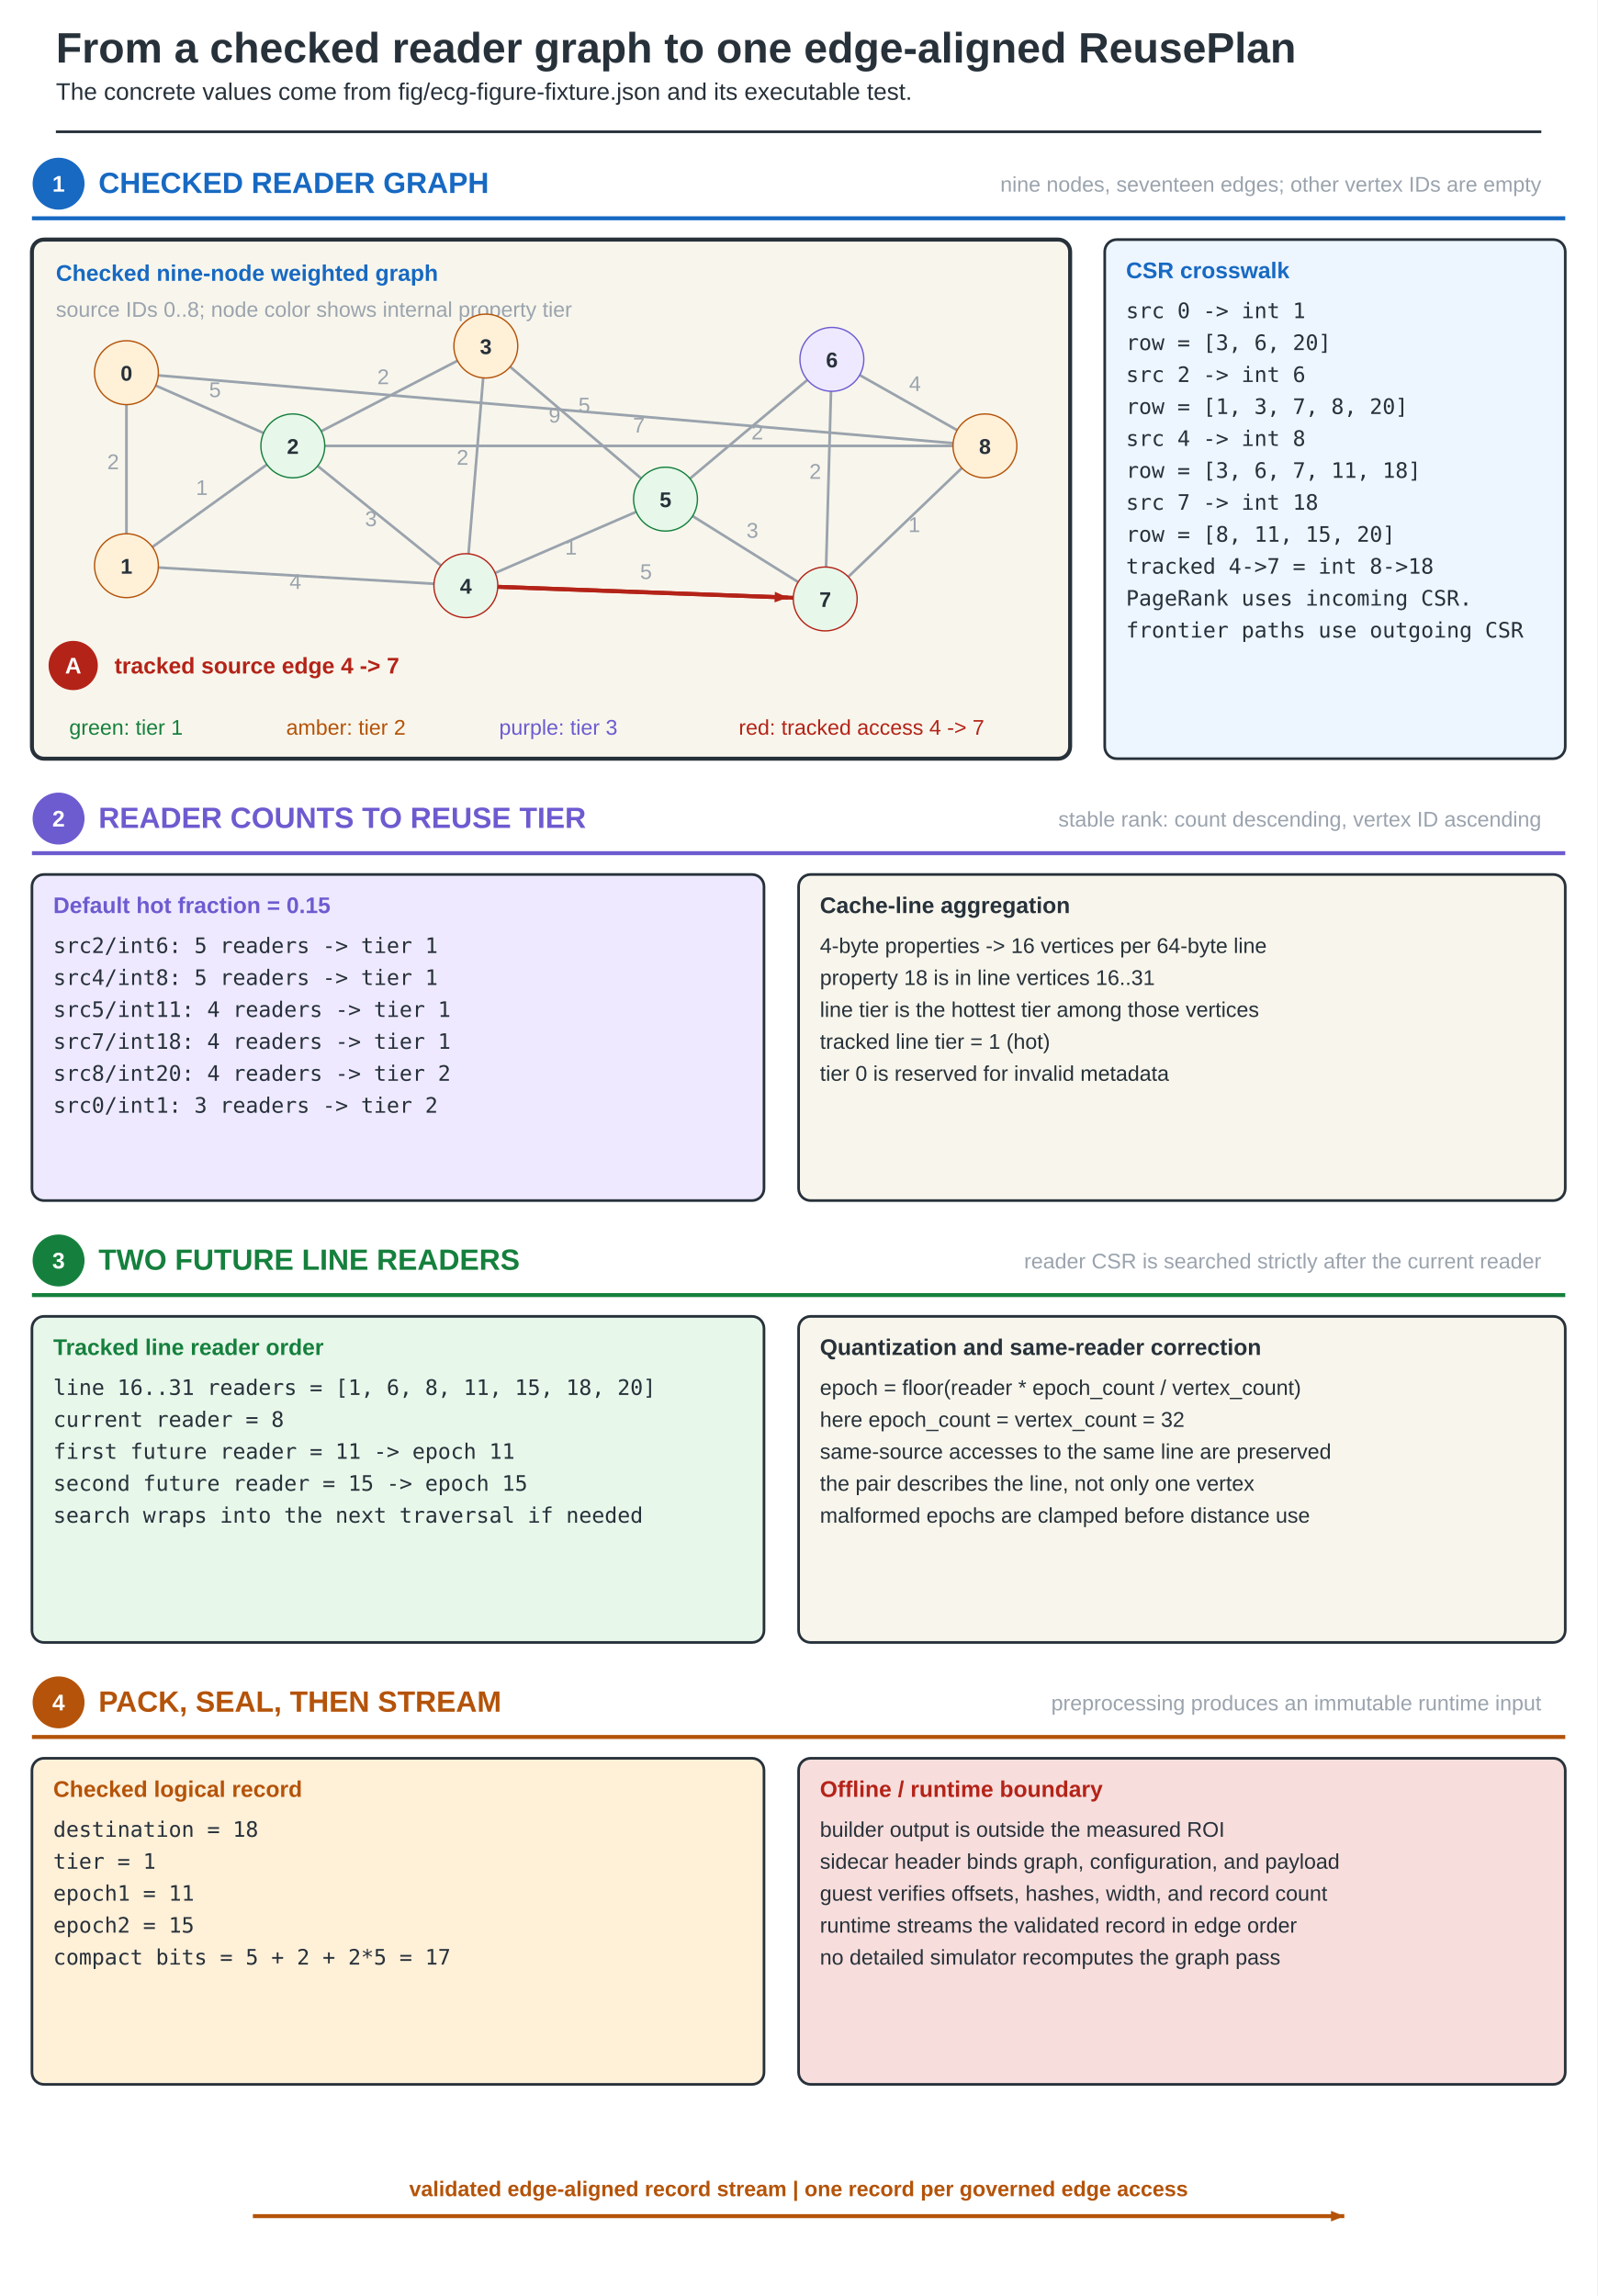
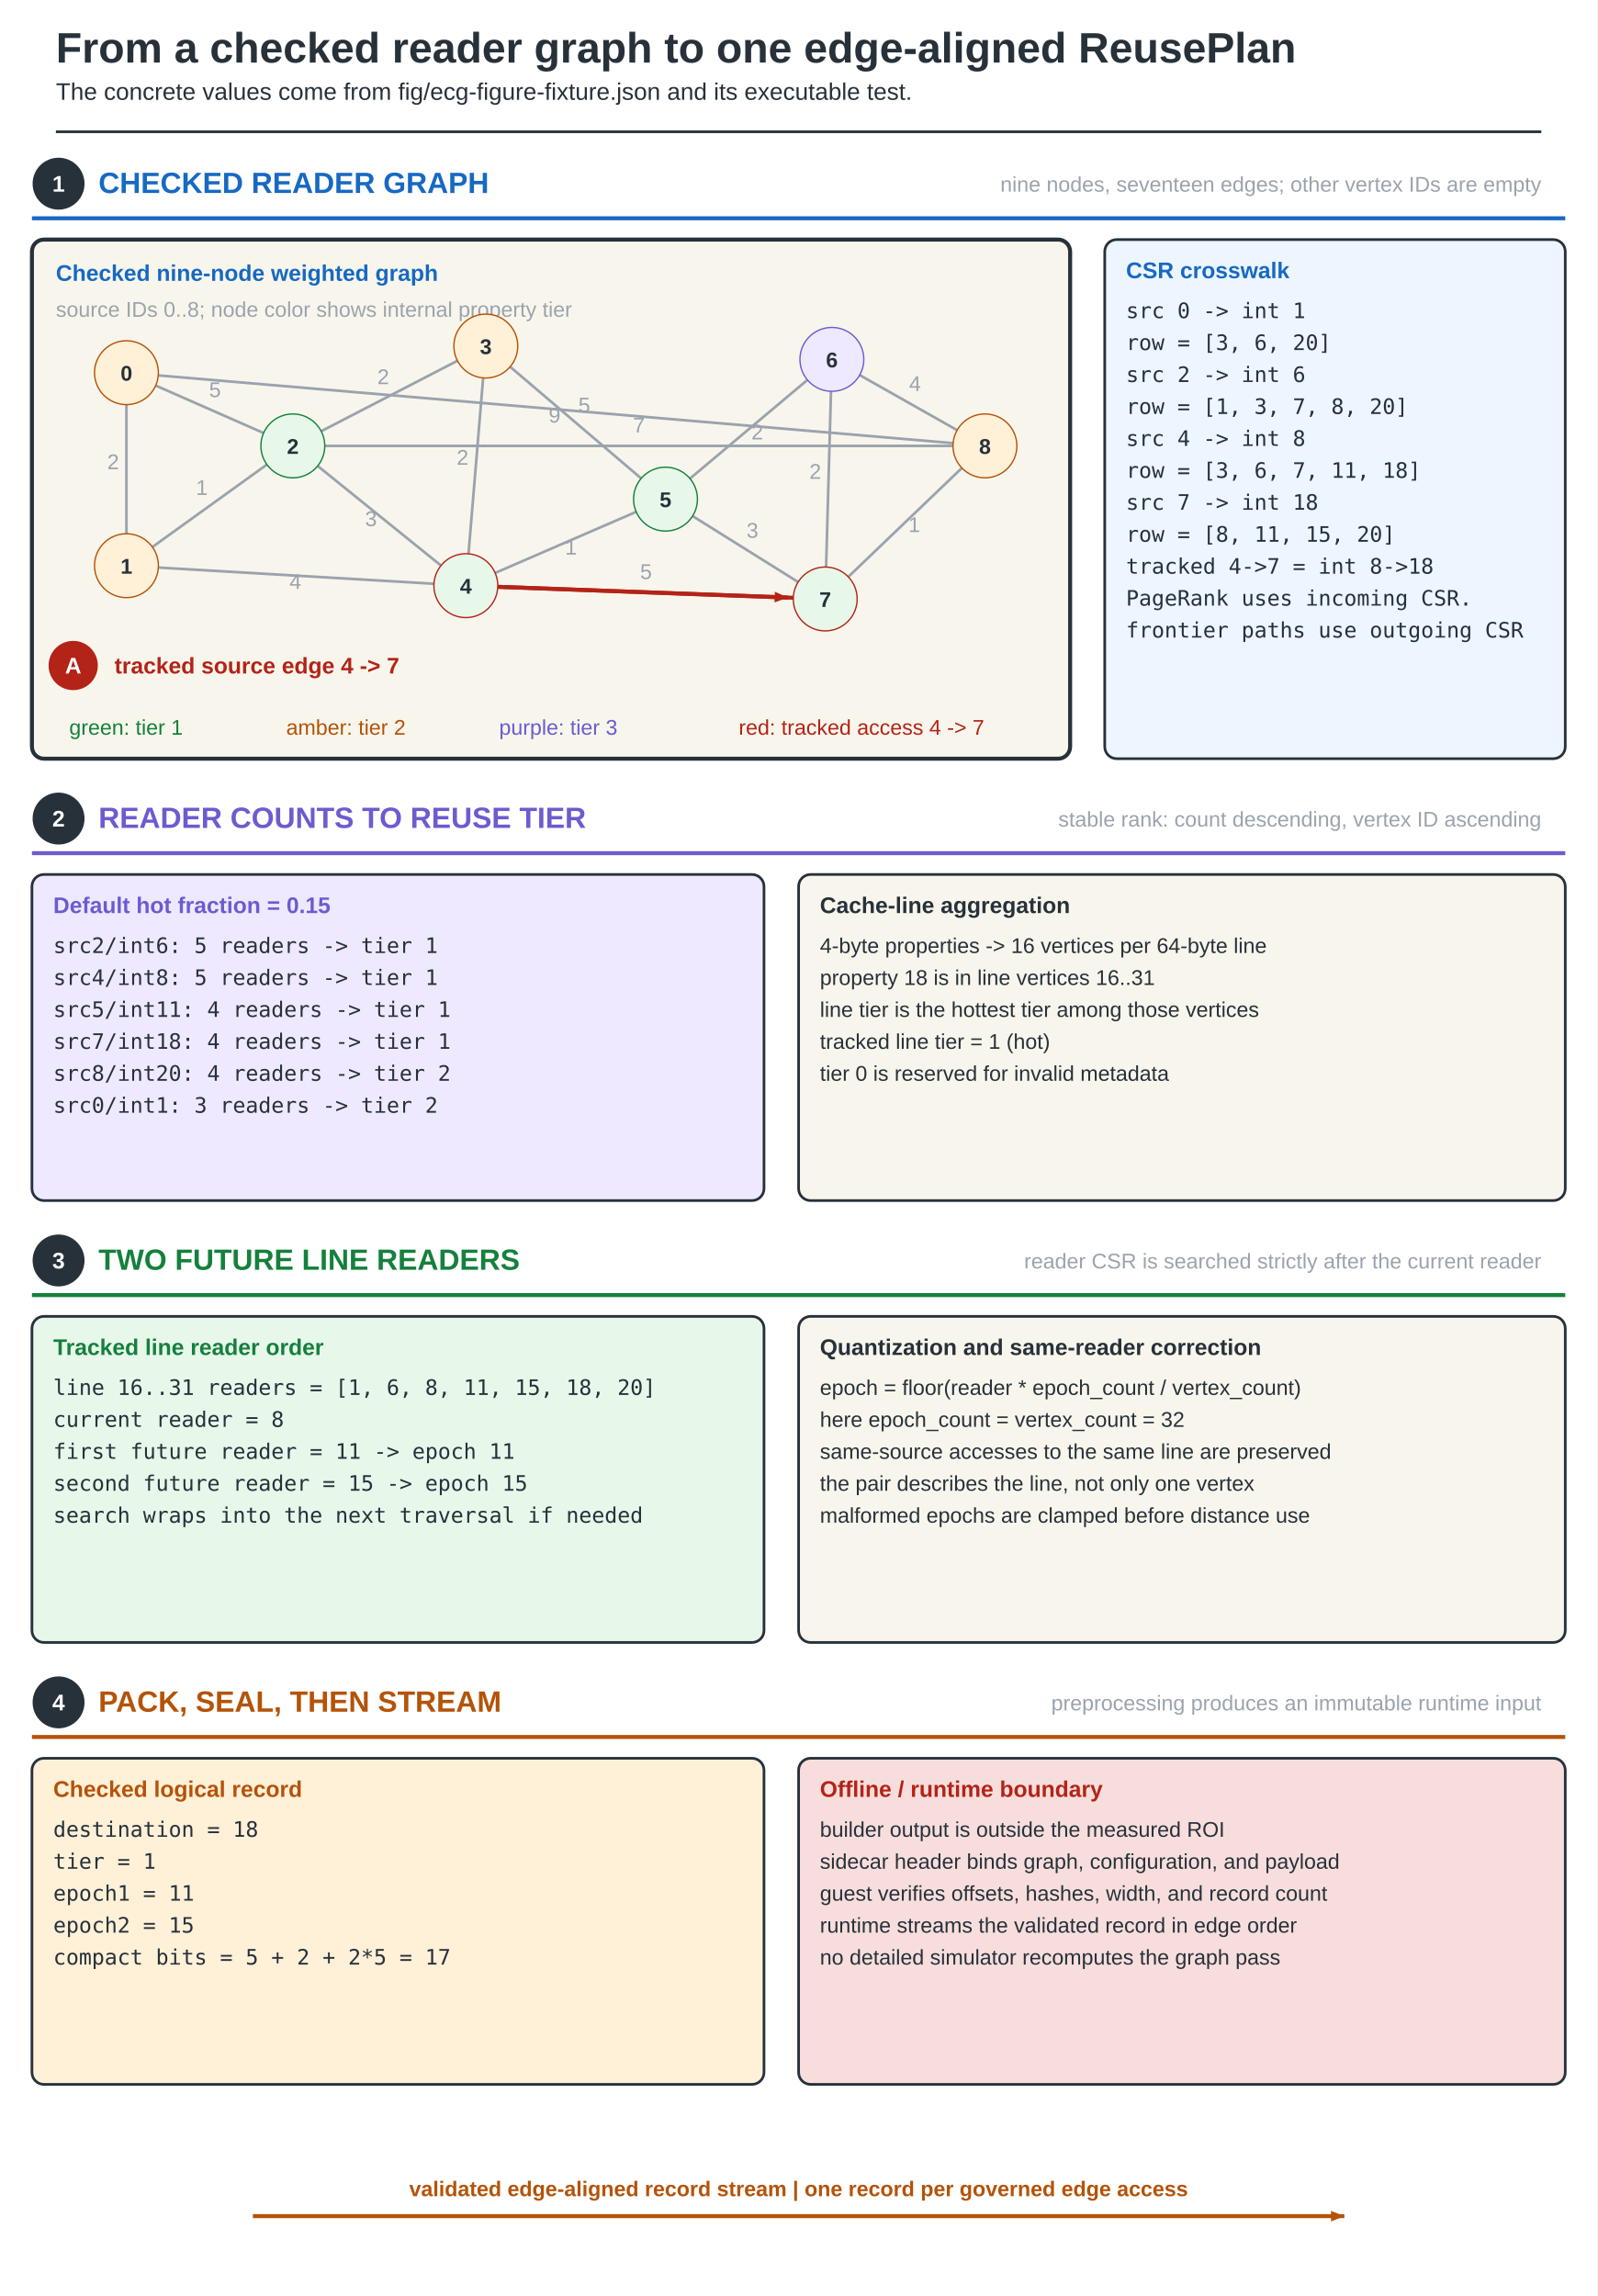
<svg xmlns="http://www.w3.org/2000/svg" width="1200" height="1725" viewBox="0 0 1200 1725" role="img" aria-labelledby="title desc" fill="#27313A" data-figure-schema="ecg-public/v1">
  <defs>
    <marker id="arrow-blue" viewBox="0 0 10 8" markerWidth="10" markerHeight="8" refX="10" refY="4" orient="auto" markerUnits="userSpaceOnUse">
      <path d="M0 0 L10 4 L0 8 Z" fill="#1769C2" />
    </marker>
    <marker id="arrow-green" viewBox="0 0 10 8" markerWidth="10" markerHeight="8" refX="10" refY="4" orient="auto" markerUnits="userSpaceOnUse">
      <path d="M0 0 L10 4 L0 8 Z" fill="#15803D" />
    </marker>
    <marker id="arrow-amber" viewBox="0 0 10 8" markerWidth="10" markerHeight="8" refX="10" refY="4" orient="auto" markerUnits="userSpaceOnUse">
      <path d="M0 0 L10 4 L0 8 Z" fill="#B45309" />
    </marker>
    <marker id="arrow-red" viewBox="0 0 10 8" markerWidth="10" markerHeight="8" refX="10" refY="4" orient="auto" markerUnits="userSpaceOnUse">
      <path d="M0 0 L10 4 L0 8 Z" fill="#B42318" />
    </marker>
    <marker id="arrow-purple" viewBox="0 0 10 8" markerWidth="10" markerHeight="8" refX="10" refY="4" orient="auto" markerUnits="userSpaceOnUse">
      <path d="M0 0 L10 4 L0 8 Z" fill="#6D5BD0" />
    </marker>
    <marker id="arrow-gray" viewBox="0 0 10 8" markerWidth="10" markerHeight="8" refX="10" refY="4" orient="auto" markerUnits="userSpaceOnUse">
      <path d="M0 0 L10 4 L0 8 Z" fill="#9AA3AD" />
    </marker>
    <marker id="arrow-ink" viewBox="0 0 10 8" markerWidth="10" markerHeight="8" refX="10" refY="4" orient="auto" markerUnits="userSpaceOnUse">
      <path d="M0 0 L10 4 L0 8 Z" fill="#27313A" />
    </marker>
    <style>
      :root { color-scheme: light dark; }
      @media (prefers-color-scheme: dark) {
        [fill="#FFFFFF"]{fill:#1E2327}[stroke="#FFFFFF"]{stroke:#1E2327}
        [fill="#F8F6EC"]{fill:#252A2E}[stroke="#F8F6EC"]{stroke:#252A2E}
        [fill="#EDF5FF"]{fill:#273846}[stroke="#EDF5FF"]{stroke:#273846}
        [fill="#E7F7EA"]{fill:#24382A}[stroke="#E7F7EA"]{stroke:#24382A}
        [fill="#FFF0D8"]{fill:#3B3122}[stroke="#FFF0D8"]{stroke:#3B3122}
        [fill="#F7DEDC"]{fill:#3D292A}[stroke="#F7DEDC"]{stroke:#3D292A}
        [fill="#EEE9FF"]{fill:#302C3C}[stroke="#EEE9FF"]{stroke:#302C3C}
        [fill="#27313A"]{fill:#ECE7DD}[stroke="#27313A"]{stroke:#ECE7DD}
        [fill="#9AA3AD"]{fill:#747D86}[stroke="#9AA3AD"]{stroke:#747D86}
        [fill="#1769C2"]{fill:#63A8FF}[stroke="#1769C2"]{stroke:#63A8FF}
        [fill="#15803D"]{fill:#63D68B}[stroke="#15803D"]{stroke:#63D68B}
        [fill="#B45309"]{fill:#F0B35A}[stroke="#B45309"]{stroke:#F0B35A}
        [fill="#6D5BD0"]{fill:#A79BF0}[stroke="#6D5BD0"]{stroke:#A79BF0}
        [fill="#B42318"]{fill:#F09B95}[stroke="#B42318"]{stroke:#F09B95}
      }
      .sans{font-family:Arial,Helvetica,sans-serif}
      .mono{font-family:"SFMono-Regular",Consolas,monospace}
      .title{font-size:32px;font-weight:700}
      .subtitle{font-size:18px}
      .heading{font-size:22px;font-weight:700}
      .label{font-size:17px;font-weight:700}
      .body{font-size:16px}
</style>
  </defs>
  <rect x="0" y="0" width="1200" height="1725" fill="#FFFFFF" />
  <text x="42" y="47" text-anchor="start" class="sans title" fill="#27313A" font-weight="700">From a checked reader graph to one edge-aligned ReusePlan</text>
  <text x="42" y="75" text-anchor="start" class="sans subtitle" fill="#27313A">The concrete values come from fig/ecg-figure-fixture.json and its executable test.</text>
  <line x1="42" y1="99" x2="1158" y2="99" stroke="#27313A" stroke-width="2" />
-   <circle cx="44" cy="138" r="19" fill="#1769C2" stroke="#1769C2" stroke-width="1" />
+   <circle cx="44" cy="138" r="19" fill="#27313A" stroke="#27313A" stroke-width="1" />
  <text x="44" y="144" text-anchor="middle" class="sans label" fill="#FFFFFF" font-weight="700">1</text>
  <text x="74" y="145" text-anchor="start" class="sans heading" fill="#1769C2" font-weight="700">CHECKED READER GRAPH</text>
  <text x="1158" y="144" text-anchor="end" class="sans body" fill="#9AA3AD">nine nodes, seventeen edges; other vertex IDs are empty</text>
  <line x1="24" y1="164" x2="1176" y2="164" stroke="#1769C2" stroke-width="3" />
  <rect x="24" y="180" width="780" height="390" rx="9" fill="#F8F6EC" stroke="#27313A" stroke-width="3" />
  <text x="42" y="211" text-anchor="start" class="sans label" fill="#1769C2" font-weight="700">Checked nine-node weighted graph</text>
  <text x="42" y="238" text-anchor="start" class="sans body" fill="#9AA3AD">source IDs 0..8; node color shows internal property tier</text>
  <line x1="95" y1="280" x2="95" y2="425" stroke="#9AA3AD" stroke-width="2" />
  <text x="85.0" y="352.5" text-anchor="middle" class="sans body" fill="#9AA3AD">2</text>
  <line x1="95" y1="280" x2="220" y2="335" stroke="#9AA3AD" stroke-width="2" />
  <text x="161.527" y="298.347" text-anchor="middle" class="sans body" fill="#9AA3AD">5</text>
  <line x1="95" y1="280" x2="740" y2="335" stroke="#9AA3AD" stroke-width="2" />
  <text x="416.65" y="317.464" text-anchor="middle" class="sans body" fill="#9AA3AD">9</text>
  <line x1="95" y1="425" x2="220" y2="335" stroke="#9AA3AD" stroke-width="2" />
  <text x="151.657" y="371.885" text-anchor="middle" class="sans body" fill="#9AA3AD">1</text>
  <line x1="95" y1="425" x2="350" y2="440" stroke="#9AA3AD" stroke-width="2" />
  <text x="221.913" y="442.483" text-anchor="middle" class="sans body" fill="#9AA3AD">4</text>
  <line x1="220" y1="335" x2="365" y2="260" stroke="#9AA3AD" stroke-width="2" />
  <text x="287.906" y="288.618" text-anchor="middle" class="sans body" fill="#9AA3AD">2</text>
  <line x1="220" y1="335" x2="350" y2="440" stroke="#9AA3AD" stroke-width="2" />
  <text x="278.717" y="395.279" text-anchor="middle" class="sans body" fill="#9AA3AD">3</text>
  <line x1="220" y1="335" x2="740" y2="335" stroke="#9AA3AD" stroke-width="2" />
  <text x="480.0" y="325.0" text-anchor="middle" class="sans body" fill="#9AA3AD">7</text>
  <line x1="365" y1="260" x2="350" y2="440" stroke="#9AA3AD" stroke-width="2" />
  <text x="347.535" y="349.17" text-anchor="middle" class="sans body" fill="#9AA3AD">2</text>
  <line x1="365" y1="260" x2="500" y2="375" stroke="#9AA3AD" stroke-width="2" />
  <text x="438.985" y="309.888" text-anchor="middle" class="sans body" fill="#9AA3AD">5</text>
  <line x1="350" y1="440" x2="500" y2="375" stroke="#9AA3AD" stroke-width="2" />
  <text x="428.976" y="416.676" text-anchor="middle" class="sans body" fill="#9AA3AD">1</text>
  <line x1="350" y1="440" x2="620" y2="450" stroke="#B42318" stroke-width="3" />
  <text x="485.37" y="435.007" text-anchor="middle" class="sans body" fill="#9AA3AD">5</text>
  <line x1="500" y1="375" x2="625" y2="270" stroke="#9AA3AD" stroke-width="2" />
  <text x="568.932" y="330.157" text-anchor="middle" class="sans body" fill="#9AA3AD">2</text>
  <line x1="500" y1="375" x2="620" y2="450" stroke="#9AA3AD" stroke-width="2" />
  <text x="565.3" y="404.02" text-anchor="middle" class="sans body" fill="#9AA3AD">3</text>
  <line x1="625" y1="270" x2="620" y2="450" stroke="#9AA3AD" stroke-width="2" />
  <text x="612.504" y="359.722" text-anchor="middle" class="sans body" fill="#9AA3AD">2</text>
  <line x1="625" y1="270" x2="740" y2="335" stroke="#9AA3AD" stroke-width="2" />
  <text x="687.421" y="293.794" text-anchor="middle" class="sans body" fill="#9AA3AD">4</text>
  <line x1="620" y1="450" x2="740" y2="335" stroke="#9AA3AD" stroke-width="2" />
  <text x="686.919" y="399.72" text-anchor="middle" class="sans body" fill="#9AA3AD">1</text>
  <path d="M374.983 440.925 L592.019 448.964" fill="none" stroke="#B42318" stroke-width="3" marker-end="url(#arrow-red)" data-flow-kind="model-edge" />
  <text x="52" y="552" text-anchor="start" class="sans body" fill="#15803D">green: tier 1</text>
  <text x="215" y="552" text-anchor="start" class="sans body" fill="#B45309">amber: tier 2</text>
  <text x="375" y="552" text-anchor="start" class="sans body" fill="#6D5BD0">purple: tier 3</text>
  <text x="555" y="552" text-anchor="start" class="sans body" fill="#B42318">red: tracked access 4 -&gt; 7</text>
  <circle cx="95" cy="280" r="24" fill="#FFF0D8" stroke="#B45309" stroke-width="1" />
  <text x="95" y="286" text-anchor="middle" class="sans body" fill="#27313A" font-weight="700">0</text>
  <circle cx="95" cy="425" r="24" fill="#FFF0D8" stroke="#B45309" stroke-width="1" />
  <text x="95" y="431" text-anchor="middle" class="sans body" fill="#27313A" font-weight="700">1</text>
  <circle cx="220" cy="335" r="24" fill="#E7F7EA" stroke="#15803D" stroke-width="1" />
  <text x="220" y="341" text-anchor="middle" class="sans body" fill="#27313A" font-weight="700">2</text>
  <circle cx="365" cy="260" r="24" fill="#FFF0D8" stroke="#B45309" stroke-width="1" />
  <text x="365" y="266" text-anchor="middle" class="sans body" fill="#27313A" font-weight="700">3</text>
  <circle cx="350" cy="440" r="24" fill="#E7F7EA" stroke="#B42318" stroke-width="1" />
  <text x="350" y="446" text-anchor="middle" class="sans body" fill="#27313A" font-weight="700">4</text>
  <circle cx="500" cy="375" r="24" fill="#E7F7EA" stroke="#15803D" stroke-width="1" />
  <text x="500" y="381" text-anchor="middle" class="sans body" fill="#27313A" font-weight="700">5</text>
  <circle cx="625" cy="270" r="24" fill="#EEE9FF" stroke="#6D5BD0" stroke-width="1" />
  <text x="625" y="276" text-anchor="middle" class="sans body" fill="#27313A" font-weight="700">6</text>
  <circle cx="620" cy="450" r="24" fill="#E7F7EA" stroke="#B42318" stroke-width="1" />
  <text x="620" y="456" text-anchor="middle" class="sans body" fill="#27313A" font-weight="700">7</text>
  <circle cx="740" cy="335" r="24" fill="#FFF0D8" stroke="#B45309" stroke-width="1" />
  <text x="740" y="341" text-anchor="middle" class="sans body" fill="#27313A" font-weight="700">8</text>
  <circle cx="55" cy="500" r="18" fill="#B42318" stroke="#B42318" stroke-width="1" />
  <text x="55" y="506" text-anchor="middle" class="sans label" fill="#FFFFFF" font-weight="700">A</text>
  <text x="86" y="506" text-anchor="start" class="sans label" fill="#B42318" font-weight="700">tracked source edge 4 -&gt; 7</text>
  <rect x="830" y="180" width="346" height="390" rx="9" fill="#EDF5FF" stroke="#27313A" stroke-width="2" />
  <text x="846" y="209" text-anchor="start" class="sans label" fill="#1769C2" font-weight="700">CSR crosswalk</text>
  <text x="846" y="239" text-anchor="start" class="mono body" fill="#27313A">src 0 -&gt; int 1</text>
  <text x="846" y="263" text-anchor="start" class="mono body" fill="#27313A">row = [3, 6, 20]</text>
  <text x="846" y="287" text-anchor="start" class="mono body" fill="#27313A">src 2 -&gt; int 6</text>
  <text x="846" y="311" text-anchor="start" class="mono body" fill="#27313A">row = [1, 3, 7, 8, 20]</text>
  <text x="846" y="335" text-anchor="start" class="mono body" fill="#27313A">src 4 -&gt; int 8</text>
  <text x="846" y="359" text-anchor="start" class="mono body" fill="#27313A">row = [3, 6, 7, 11, 18]</text>
  <text x="846" y="383" text-anchor="start" class="mono body" fill="#27313A">src 7 -&gt; int 18</text>
  <text x="846" y="407" text-anchor="start" class="mono body" fill="#27313A">row = [8, 11, 15, 20]</text>
  <text x="846" y="431" text-anchor="start" class="mono body" fill="#27313A">tracked 4-&gt;7 = int 8-&gt;18</text>
  <text x="846" y="455" text-anchor="start" class="mono body" fill="#27313A">PageRank uses incoming CSR.</text>
  <text x="846" y="479" text-anchor="start" class="mono body" fill="#27313A">frontier paths use outgoing CSR</text>
-   <circle cx="44" cy="615" r="19" fill="#6D5BD0" stroke="#6D5BD0" stroke-width="1" />
+   <circle cx="44" cy="615" r="19" fill="#27313A" stroke="#27313A" stroke-width="1" />
  <text x="44" y="621" text-anchor="middle" class="sans label" fill="#FFFFFF" font-weight="700">2</text>
  <text x="74" y="622" text-anchor="start" class="sans heading" fill="#6D5BD0" font-weight="700">READER COUNTS TO REUSE TIER</text>
  <text x="1158" y="621" text-anchor="end" class="sans body" fill="#9AA3AD">stable rank: count descending, vertex ID ascending</text>
  <line x1="24" y1="641" x2="1176" y2="641" stroke="#6D5BD0" stroke-width="3" />
  <rect x="24" y="657" width="550" height="245" rx="9" fill="#EEE9FF" stroke="#27313A" stroke-width="2" />
  <text x="40" y="686" text-anchor="start" class="sans label" fill="#6D5BD0" font-weight="700">Default hot fraction = 0.15</text>
  <text x="40" y="716" text-anchor="start" class="mono body" fill="#27313A">src2/int6: 5 readers -&gt; tier 1</text>
  <text x="40" y="740" text-anchor="start" class="mono body" fill="#27313A">src4/int8: 5 readers -&gt; tier 1</text>
  <text x="40" y="764" text-anchor="start" class="mono body" fill="#27313A">src5/int11: 4 readers -&gt; tier 1</text>
  <text x="40" y="788" text-anchor="start" class="mono body" fill="#27313A">src7/int18: 4 readers -&gt; tier 1</text>
  <text x="40" y="812" text-anchor="start" class="mono body" fill="#27313A">src8/int20: 4 readers -&gt; tier 2</text>
  <text x="40" y="836" text-anchor="start" class="mono body" fill="#27313A">src0/int1: 3 readers -&gt; tier 2</text>
  <rect x="600" y="657" width="576" height="245" rx="9" fill="#F8F6EC" stroke="#27313A" stroke-width="2" />
  <text x="616" y="686" text-anchor="start" class="sans label" fill="#27313A" font-weight="700">Cache-line aggregation</text>
  <text x="616" y="716" text-anchor="start" class="sans body" fill="#27313A">4-byte properties -&gt; 16 vertices per 64-byte line</text>
  <text x="616" y="740" text-anchor="start" class="sans body" fill="#27313A">property 18 is in line vertices 16..31</text>
  <text x="616" y="764" text-anchor="start" class="sans body" fill="#27313A">line tier is the hottest tier among those vertices</text>
  <text x="616" y="788" text-anchor="start" class="sans body" fill="#27313A">tracked line tier = 1 (hot)</text>
  <text x="616" y="812" text-anchor="start" class="sans body" fill="#27313A">tier 0 is reserved for invalid metadata</text>
-   <circle cx="44" cy="947" r="19" fill="#15803D" stroke="#15803D" stroke-width="1" />
+   <circle cx="44" cy="947" r="19" fill="#27313A" stroke="#27313A" stroke-width="1" />
  <text x="44" y="953" text-anchor="middle" class="sans label" fill="#FFFFFF" font-weight="700">3</text>
  <text x="74" y="954" text-anchor="start" class="sans heading" fill="#15803D" font-weight="700">TWO FUTURE LINE READERS</text>
  <text x="1158" y="953" text-anchor="end" class="sans body" fill="#9AA3AD">reader CSR is searched strictly after the current reader</text>
  <line x1="24" y1="973" x2="1176" y2="973" stroke="#15803D" stroke-width="3" />
  <rect x="24" y="989" width="550" height="245" rx="9" fill="#E7F7EA" stroke="#27313A" stroke-width="2" />
  <text x="40" y="1018" text-anchor="start" class="sans label" fill="#15803D" font-weight="700">Tracked line reader order</text>
  <text x="40" y="1048" text-anchor="start" class="mono body" fill="#27313A">line 16..31 readers = [1, 6, 8, 11, 15, 18, 20]</text>
  <text x="40" y="1072" text-anchor="start" class="mono body" fill="#27313A">current reader = 8</text>
  <text x="40" y="1096" text-anchor="start" class="mono body" fill="#27313A">first future reader = 11 -&gt; epoch 11</text>
  <text x="40" y="1120" text-anchor="start" class="mono body" fill="#27313A">second future reader = 15 -&gt; epoch 15</text>
  <text x="40" y="1144" text-anchor="start" class="mono body" fill="#27313A">search wraps into the next traversal if needed</text>
  <rect x="600" y="989" width="576" height="245" rx="9" fill="#F8F6EC" stroke="#27313A" stroke-width="2" />
  <text x="616" y="1018" text-anchor="start" class="sans label" fill="#27313A" font-weight="700">Quantization and same-reader correction</text>
  <text x="616" y="1048" text-anchor="start" class="sans body" fill="#27313A">epoch = floor(reader * epoch_count / vertex_count)</text>
  <text x="616" y="1072" text-anchor="start" class="sans body" fill="#27313A">here epoch_count = vertex_count = 32</text>
  <text x="616" y="1096" text-anchor="start" class="sans body" fill="#27313A">same-source accesses to the same line are preserved</text>
  <text x="616" y="1120" text-anchor="start" class="sans body" fill="#27313A">the pair describes the line, not only one vertex</text>
  <text x="616" y="1144" text-anchor="start" class="sans body" fill="#27313A">malformed epochs are clamped before distance use</text>
-   <circle cx="44" cy="1279" r="19" fill="#B45309" stroke="#B45309" stroke-width="1" />
+   <circle cx="44" cy="1279" r="19" fill="#27313A" stroke="#27313A" stroke-width="1" />
  <text x="44" y="1285" text-anchor="middle" class="sans label" fill="#FFFFFF" font-weight="700">4</text>
  <text x="74" y="1286" text-anchor="start" class="sans heading" fill="#B45309" font-weight="700">PACK, SEAL, THEN STREAM</text>
  <text x="1158" y="1285" text-anchor="end" class="sans body" fill="#9AA3AD">preprocessing produces an immutable runtime input</text>
  <line x1="24" y1="1305" x2="1176" y2="1305" stroke="#B45309" stroke-width="3" />
  <rect x="24" y="1321" width="550" height="245" rx="9" fill="#FFF0D8" stroke="#27313A" stroke-width="2" />
  <text x="40" y="1350" text-anchor="start" class="sans label" fill="#B45309" font-weight="700">Checked logical record</text>
  <text x="40" y="1380" text-anchor="start" class="mono body" fill="#27313A">destination = 18</text>
  <text x="40" y="1404" text-anchor="start" class="mono body" fill="#27313A">tier = 1</text>
  <text x="40" y="1428" text-anchor="start" class="mono body" fill="#27313A">epoch1 = 11</text>
  <text x="40" y="1452" text-anchor="start" class="mono body" fill="#27313A">epoch2 = 15</text>
  <text x="40" y="1476" text-anchor="start" class="mono body" fill="#27313A">compact bits = 5 + 2 + 2*5 = 17</text>
  <rect x="600" y="1321" width="576" height="245" rx="9" fill="#F7DEDC" stroke="#27313A" stroke-width="2" />
  <text x="616" y="1350" text-anchor="start" class="sans label" fill="#B42318" font-weight="700">Offline / runtime boundary</text>
  <text x="616" y="1380" text-anchor="start" class="sans body" fill="#27313A">builder output is outside the measured ROI</text>
  <text x="616" y="1404" text-anchor="start" class="sans body" fill="#27313A">sidecar header binds graph, configuration, and payload</text>
  <text x="616" y="1428" text-anchor="start" class="sans body" fill="#27313A">guest verifies offsets, hashes, width, and record count</text>
  <text x="616" y="1452" text-anchor="start" class="sans body" fill="#27313A">runtime streams the validated record in edge order</text>
  <text x="616" y="1476" text-anchor="start" class="sans body" fill="#27313A">no detailed simulator recomputes the graph pass</text>
  <path d="M190 1665 L1010 1665" fill="none" stroke="#B45309" stroke-width="3" marker-end="url(#arrow-amber)" data-flow-kind="transfer" data-flow-label="validated edge-aligned record stream" data-flow-cadence="one record per governed edge access" />
  <text x="600" y="1650" text-anchor="middle" class="sans body" fill="#B45309" font-weight="700">validated edge-aligned record stream | one record per governed edge access</text>
</svg>
